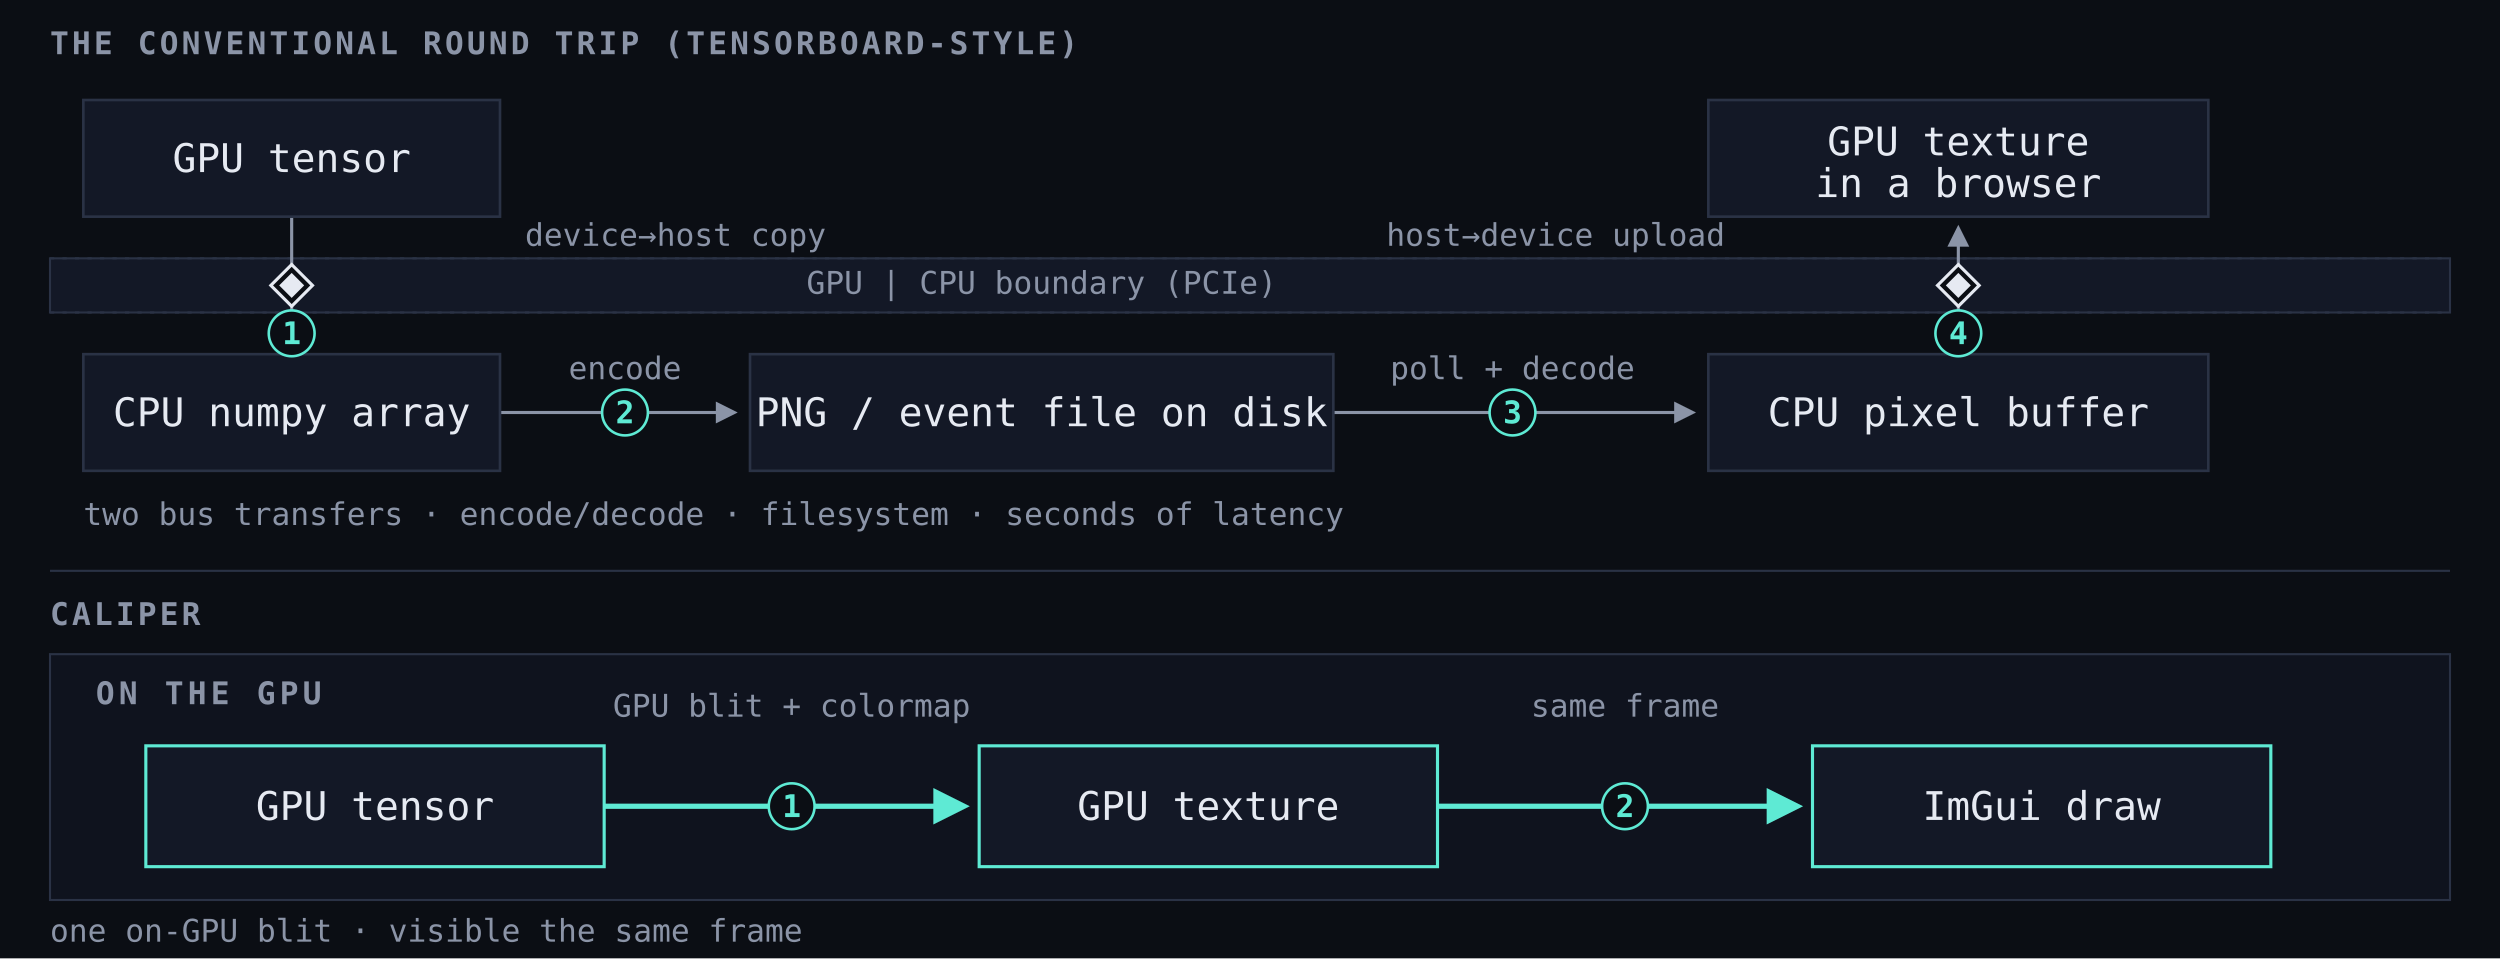
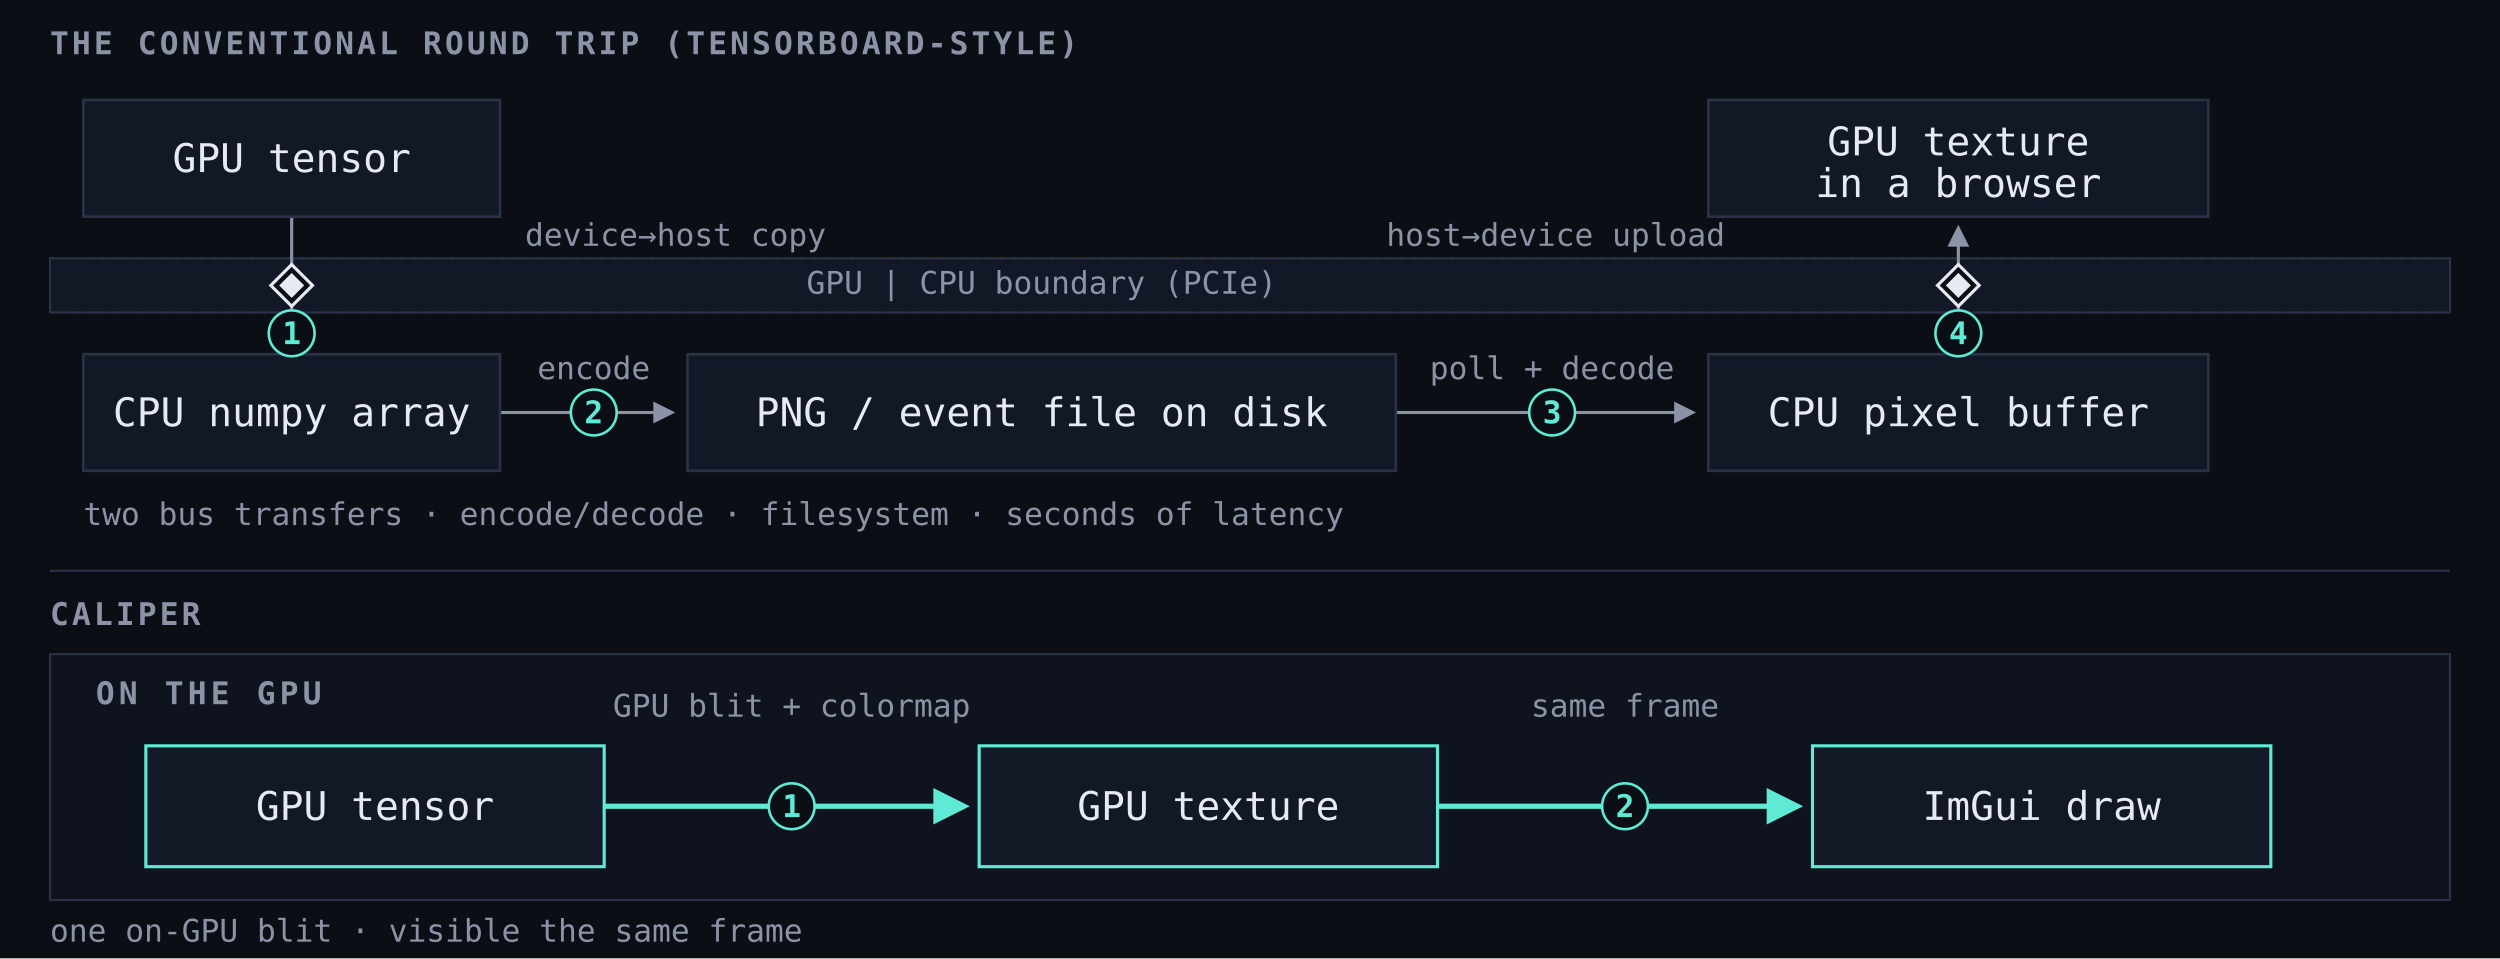
<svg xmlns="http://www.w3.org/2000/svg" viewBox="0 0 1200 460" role="img" aria-label="Two data paths compared. The conventional round trip copies a GPU tensor down across the CPU boundary to a NumPy array, encodes it to a PNG or event file on disk, polls and decodes it into a CPU pixel buffer, then uploads it back up across the boundary to a GPU texture in a browser — crossing the PCIe boundary twice. Caliper instead blits the GPU tensor to a GPU texture and draws it with ImGui the same frame, entirely on the GPU.">
  <style>
    text { font-family: ui-monospace, SFMono-Regular, Menlo, Consolas, monospace; }
    .lane   { fill:#8B94A7; font-size:15px; font-weight:600; letter-spacing:1.5px; }
    .boxlbl { fill:#E6EAF2; font-size:19px; font-weight:500; }
    .steplbl{ fill:#8B94A7; font-size:15px; }
    .foot   { fill:#8B94A7; font-size:15px; }
    .box       { fill:#131826; stroke:#2A3245; stroke-width:1.25; }
    .box-glow  { fill:#131826; stroke:#5EEAD4; stroke-width:1.5; }
    .p-muted   { fill:none; stroke:#8B94A7; stroke-width:1.5; }
    .p-glow    { fill:none; stroke:#5EEAD4; stroke-width:2.5; }
    .num-c { fill:#0B0E14; stroke:#5EEAD4; stroke-width:1.25; }
    .num-t { fill:#5EEAD4; font-size:15px; font-weight:600; }
  </style>
  <defs>
    <marker id="rt-arrow-muted" viewBox="0 0 10 10" refX="8" refY="5" markerWidth="7" markerHeight="7" orient="auto-start-reverse">
      <path d="M0 0 L10 5 L0 10 z" fill="#8B94A7" />
    </marker>
    <marker id="rt-arrow-glow" viewBox="0 0 10 10" refX="8" refY="5" markerWidth="7" markerHeight="7" orient="auto-start-reverse">
      <path d="M0 0 L10 5 L0 10 z" fill="#5EEAD4" />
    </marker>
  </defs>
  <rect width="1200" height="460" fill="#0B0E14" />
  <text class="lane" x="24" y="26">THE CONVENTIONAL ROUND TRIP (TENSORBOARD-STYLE)</text>
  <rect x="24" y="124" width="1152" height="26" fill="#131826" stroke="#2A3245" stroke-width="1" />
  <line x1="24" y1="124" x2="1176" y2="124" stroke="#2A3245" stroke-width="1" stroke-dasharray="2 4" />
  <line x1="24" y1="150" x2="1176" y2="150" stroke="#2A3245" stroke-width="1" stroke-dasharray="2 4" />
  <text class="steplbl" x="500" y="141" text-anchor="middle">GPU  |  CPU boundary (PCIe)</text>
  <path class="p-muted" d="M140,104 V164" marker-end="url(#rt-arrow-muted)" />
-   <path class="p-muted" d="M240,198 H352" marker-end="url(#rt-arrow-muted)" />
-   <path class="p-muted" d="M640,198 H812" marker-end="url(#rt-arrow-muted)" />
+   <path class="p-muted" d="M240,198 H322" marker-end="url(#rt-arrow-muted)" />
+   <path class="p-muted" d="M670,198 H812" marker-end="url(#rt-arrow-muted)" />
  <path class="p-muted" d="M940,170 V110" marker-end="url(#rt-arrow-muted)" />
  <path d="M140,127 l10,10 -10,10 -10,-10 z" fill="#0B0E14" stroke="#E6EAF2" stroke-width="1.5" />
  <path d="M140,131 l6,6 -6,6 -6,-6 z" fill="#E6EAF2" />
  <path d="M940,127 l10,10 -10,10 -10,-10 z" fill="#0B0E14" stroke="#E6EAF2" stroke-width="1.5" />
  <path d="M940,131 l6,6 -6,6 -6,-6 z" fill="#E6EAF2" />
  <rect class="box" x="40" y="48" width="200" height="56" rx="0" />
  <text class="boxlbl" x="140" y="76" text-anchor="middle" dominant-baseline="central">GPU tensor</text>
  <rect class="box" x="40" y="170" width="200" height="56" rx="0" />
  <text class="boxlbl" x="140" y="198" text-anchor="middle" dominant-baseline="central">CPU numpy array</text>
-   <rect class="box" x="360" y="170" width="280" height="56" rx="0" />
+   <rect class="box" x="330" y="170" width="340" height="56" rx="0" />
  <text class="boxlbl" x="500" y="198" text-anchor="middle" dominant-baseline="central">PNG / event file on disk</text>
  <rect class="box" x="820" y="170" width="240" height="56" rx="0" />
  <text class="boxlbl" x="940" y="198" text-anchor="middle" dominant-baseline="central">CPU pixel buffer</text>
  <rect class="box" x="820" y="48" width="240" height="56" rx="0" />
  <text class="boxlbl" x="940" y="68" text-anchor="middle" dominant-baseline="central">GPU texture</text>
  <text class="boxlbl" x="940" y="88" text-anchor="middle" dominant-baseline="central">in a browser</text>
  <text class="steplbl" x="252" y="118">device→host copy</text>
  <circle class="num-c" cx="140" cy="160" r="11" />
  <text class="num-t" x="140" y="160" text-anchor="middle" dominant-baseline="central">1</text>
-   <text class="steplbl" x="300" y="182" text-anchor="middle">encode</text>
-   <circle class="num-c" cx="300" cy="198" r="11" />
-   <text class="num-t" x="300" y="198" text-anchor="middle" dominant-baseline="central">2</text>
-   <text class="steplbl" x="726" y="182" text-anchor="middle">poll + decode</text>
-   <circle class="num-c" cx="726" cy="198" r="11" />
-   <text class="num-t" x="726" y="198" text-anchor="middle" dominant-baseline="central">3</text>
+   <text class="steplbl" x="285" y="182" text-anchor="middle">encode</text>
+   <circle class="num-c" cx="285" cy="198" r="11" />
+   <text class="num-t" x="285" y="198" text-anchor="middle" dominant-baseline="central">2</text>
+   <text class="steplbl" x="745" y="182" text-anchor="middle">poll + decode</text>
+   <circle class="num-c" cx="745" cy="198" r="11" />
+   <text class="num-t" x="745" y="198" text-anchor="middle" dominant-baseline="central">3</text>
  <text class="steplbl" x="828" y="118" text-anchor="end">host→device upload</text>
  <circle class="num-c" cx="940" cy="160" r="11" />
  <text class="num-t" x="940" y="160" text-anchor="middle" dominant-baseline="central">4</text>
  <text class="foot" x="40" y="252">two bus transfers · encode/decode · filesystem · seconds of latency</text>
  <line x1="24" y1="274" x2="1176" y2="274" stroke="#2A3245" stroke-width="1" />
  <text class="lane" x="24" y="300">CALIPER</text>
  <rect x="24" y="314" width="1152" height="118" rx="0" fill="#0F131E" stroke="#2A3245" stroke-width="1" />
  <text class="lane" x="46" y="338" style="letter-spacing:2px">ON THE GPU</text>
  <path class="p-glow" d="M290,387 H462" marker-end="url(#rt-arrow-glow)" />
  <path class="p-glow" d="M690,387 H862" marker-end="url(#rt-arrow-glow)" />
  <rect class="box-glow" x="70" y="358" width="220" height="58" rx="0" />
  <text class="boxlbl" x="180" y="387" text-anchor="middle" dominant-baseline="central">GPU tensor</text>
  <rect class="box-glow" x="470" y="358" width="220" height="58" rx="0" />
  <text class="boxlbl" x="580" y="387" text-anchor="middle" dominant-baseline="central">GPU texture</text>
  <rect class="box-glow" x="870" y="358" width="220" height="58" rx="0" />
  <text class="boxlbl" x="980" y="387" text-anchor="middle" dominant-baseline="central">ImGui draw</text>
  <text class="steplbl" x="380" y="344" text-anchor="middle">GPU blit + colormap</text>
  <circle class="num-c" cx="380" cy="387" r="11" />
  <text class="num-t" x="380" y="387" text-anchor="middle" dominant-baseline="central">1</text>
  <text class="steplbl" x="780" y="344" text-anchor="middle">same frame</text>
  <circle class="num-c" cx="780" cy="387" r="11" />
  <text class="num-t" x="780" y="387" text-anchor="middle" dominant-baseline="central">2</text>
  <text class="foot" x="24" y="452">one on-GPU blit · visible the same frame</text>
</svg>
